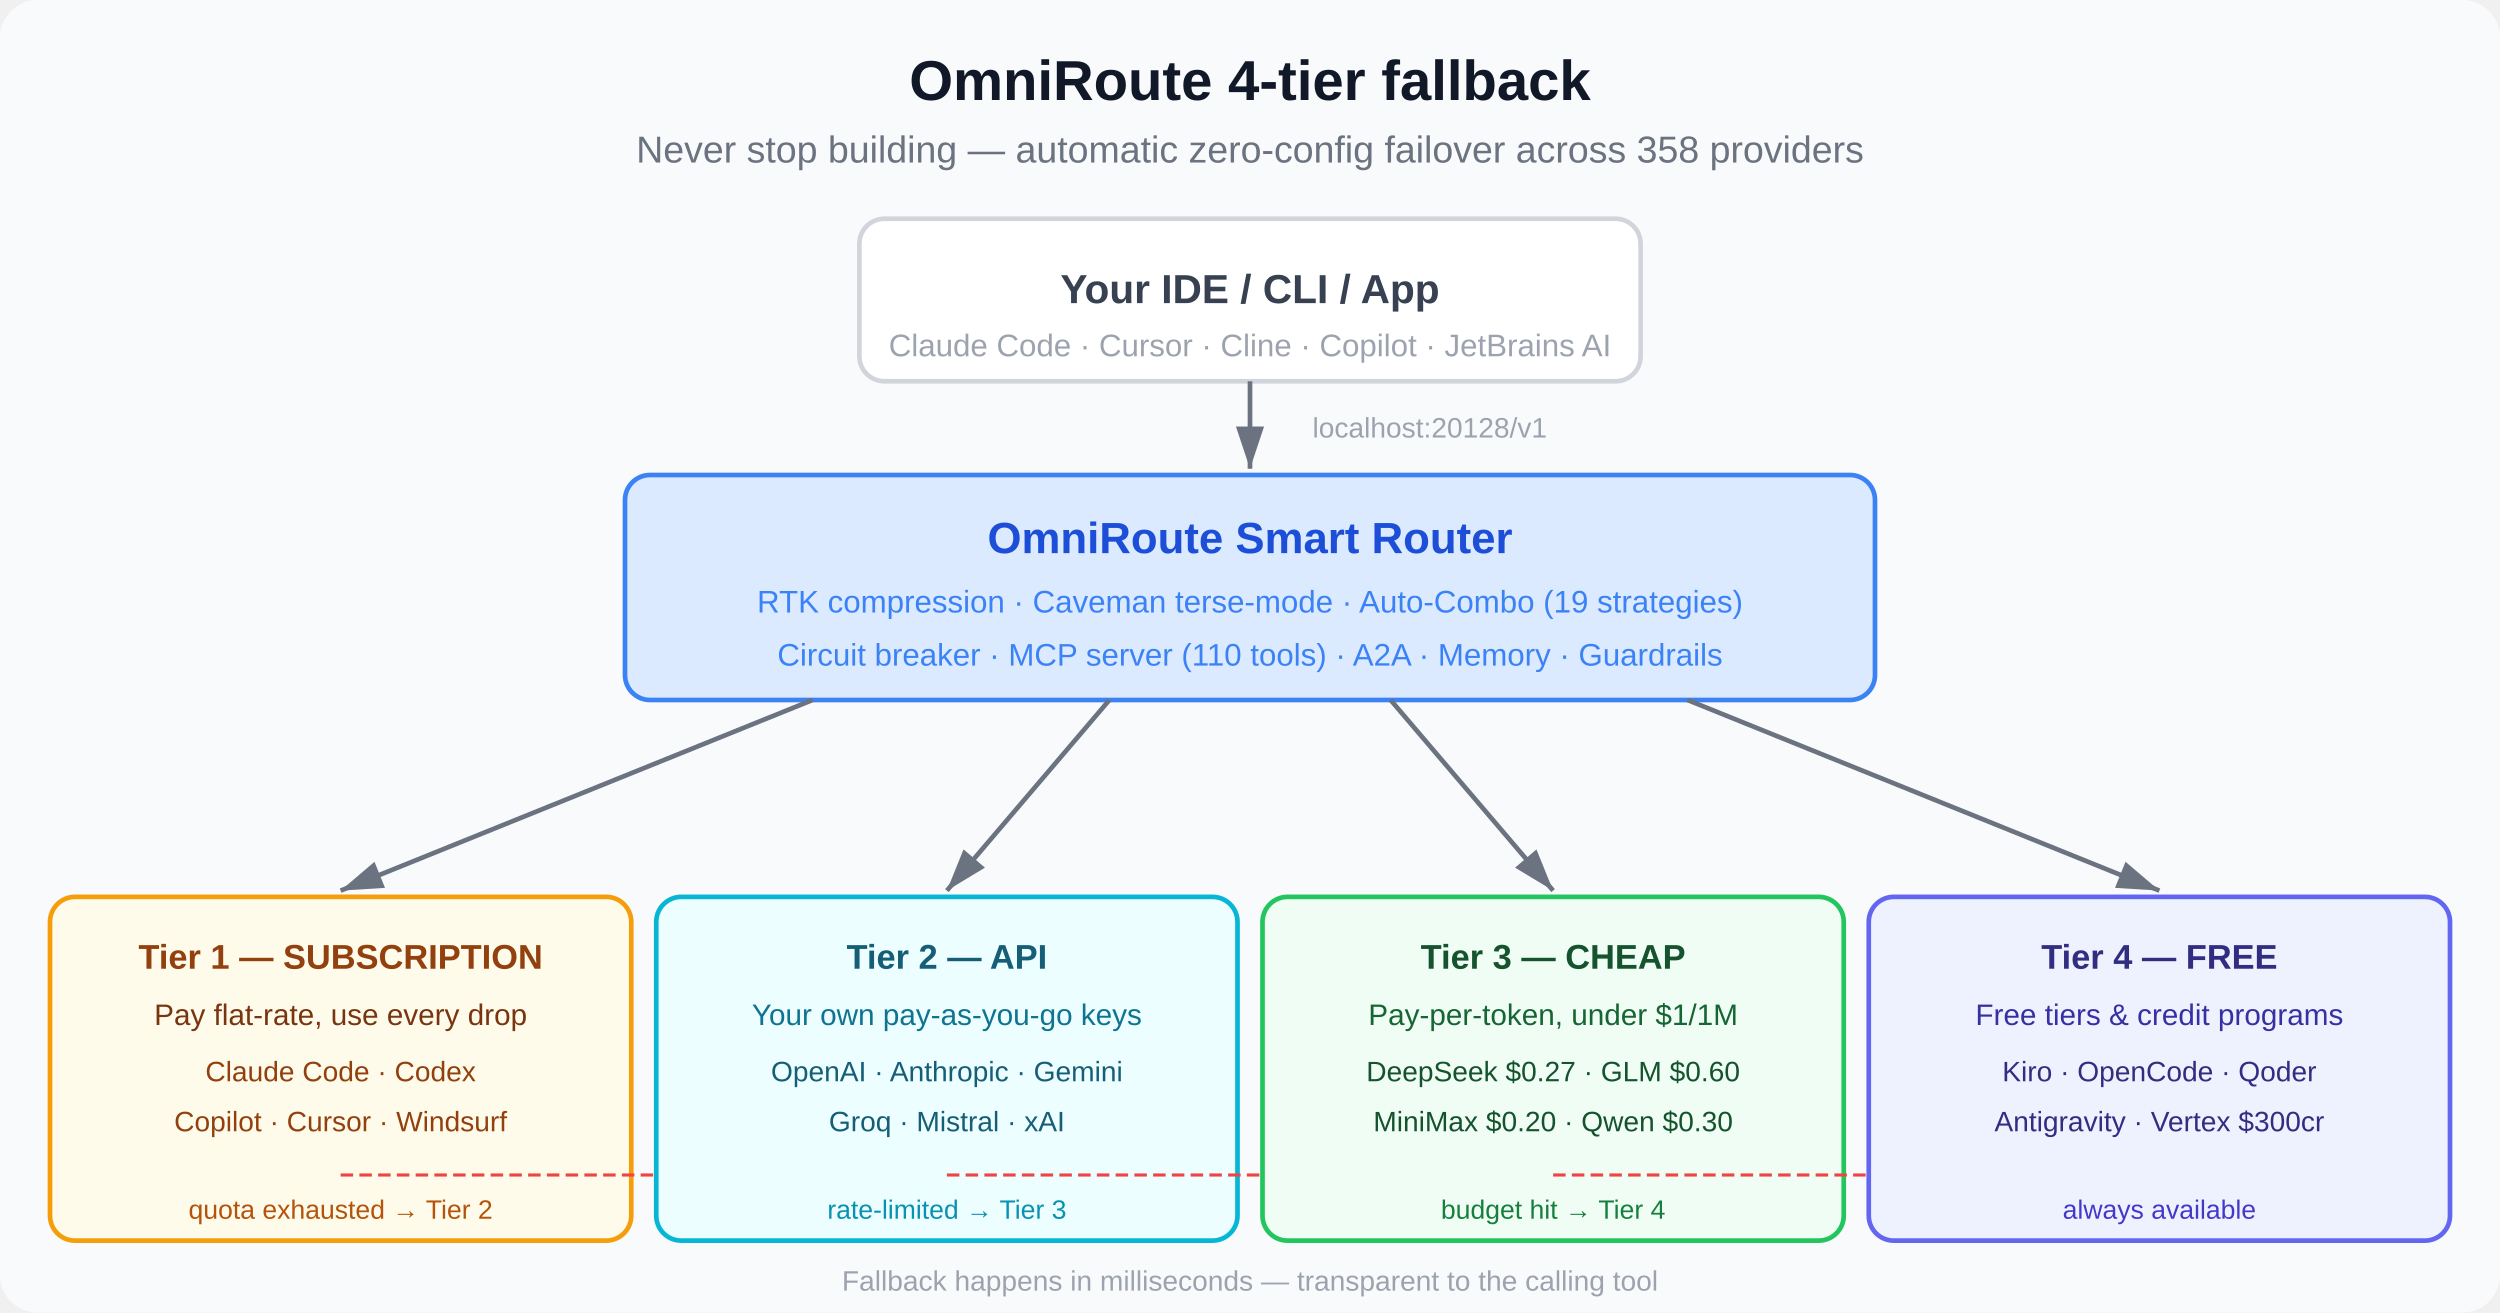
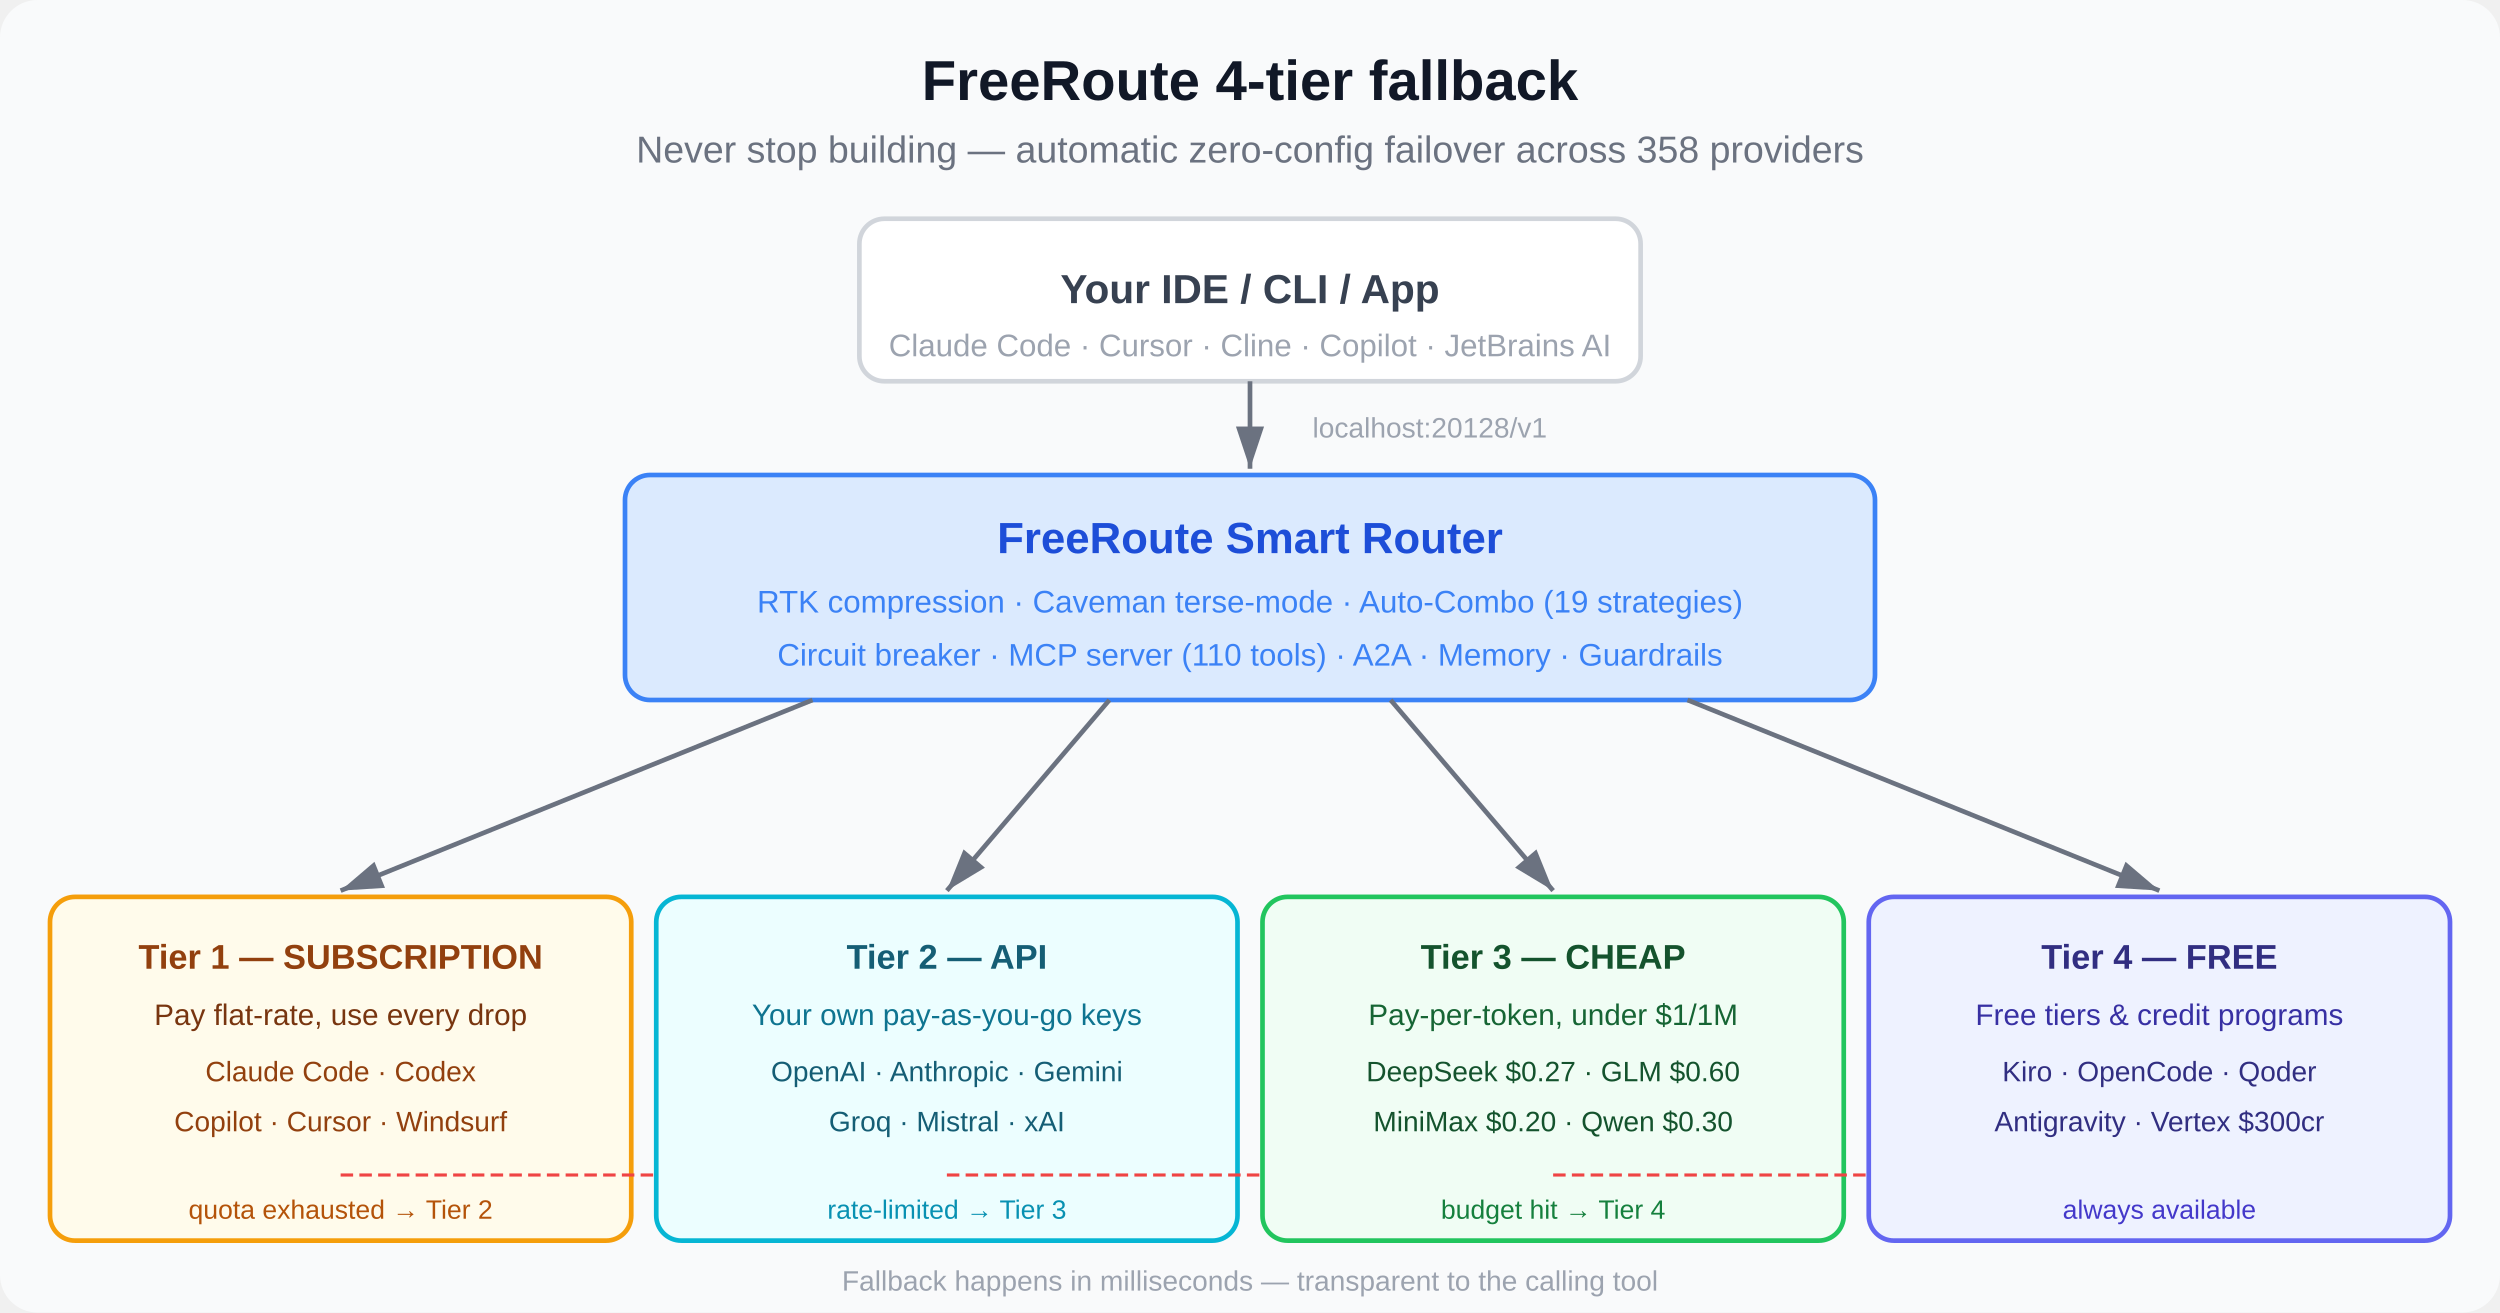
- <svg xmlns="http://www.w3.org/2000/svg" viewBox="0 0 800 420" font-family="system-ui, -apple-system, Segoe UI, Arial, Helvetica, sans-serif" role="img" aria-label="OmniRoute 4-tier fallback: your IDE or CLI calls one local endpoint and the OmniRoute Smart Router fails over across 358 providers in 4 tiers — Tier 1 Subscription, Tier 2 API, Tier 3 Cheap, Tier 4 Free.">
+ <svg xmlns="http://www.w3.org/2000/svg" viewBox="0 0 800 420" font-family="system-ui, -apple-system, Segoe UI, Arial, Helvetica, sans-serif" role="img" aria-label="FreeRoute 4-tier fallback: your IDE or CLI calls one local endpoint and the FreeRoute Smart Router fails over across 358 providers in 4 tiers — Tier 1 Subscription, Tier 2 API, Tier 3 Cheap, Tier 4 Free.">
  <defs>
    <marker id="arrow-light" markerWidth="10" markerHeight="10" refX="9" refY="3" orient="auto">
      <path d="M0,0 L0,6 L9,3 z" fill="#6b7280" />
    </marker>
    <marker id="arrow-fallback-light" markerWidth="10" markerHeight="10" refX="9" refY="3" orient="auto">
      <path d="M0,0 L0,6 L9,3 z" fill="#ef4444" />
    </marker>
  </defs>
  <rect width="800" height="420" fill="#f9fafb" rx="12" />
-   <text x="400" y="32" text-anchor="middle" font-size="18" font-weight="700" fill="#111827">OmniRoute 4-tier fallback</text>
+   <text x="400" y="32" text-anchor="middle" font-size="18" font-weight="700" fill="#111827">FreeRoute 4-tier fallback</text>
  <text x="400" y="52" text-anchor="middle" font-size="12" fill="#6b7280">Never stop building — automatic zero-config failover across 358 providers</text>
  <rect x="275" y="70" width="250" height="52" rx="8" fill="#ffffff" stroke="#d1d5db" stroke-width="1.5" />
  <text x="400" y="97" text-anchor="middle" font-size="13" font-weight="600" fill="#374151">Your IDE / CLI / App</text>
  <text x="400" y="114" text-anchor="middle" font-size="10" fill="#9ca3af">Claude Code · Cursor · Cline · Copilot · JetBrains AI</text>
  <line x1="400" y1="122" x2="400" y2="150" stroke="#6b7280" stroke-width="1.5" marker-end="url(#arrow-light)" />
  <text x="420" y="140" font-size="9" fill="#9ca3af">localhost:20128/v1</text>
  <rect x="200" y="152" width="400" height="72" rx="8" fill="#dbeafe" stroke="#3b82f6" stroke-width="1.5" />
-   <text x="400" y="177" text-anchor="middle" font-size="14" font-weight="700" fill="#1d4ed8">OmniRoute Smart Router</text>
+   <text x="400" y="177" text-anchor="middle" font-size="14" font-weight="700" fill="#1d4ed8">FreeRoute Smart Router</text>
  <text x="400" y="196" text-anchor="middle" font-size="10" fill="#3b82f6">RTK compression · Caveman terse-mode · Auto-Combo (19 strategies)</text>
  <text x="400" y="213" text-anchor="middle" font-size="10" fill="#3b82f6">Circuit breaker · MCP server (110 tools) · A2A · Memory · Guardrails</text>
  <line x1="260" y1="224" x2="109" y2="285" stroke="#6b7280" stroke-width="1.5" marker-end="url(#arrow-light)" />
  <line x1="355" y1="224" x2="303" y2="285" stroke="#6b7280" stroke-width="1.5" marker-end="url(#arrow-light)" />
  <line x1="445" y1="224" x2="497" y2="285" stroke="#6b7280" stroke-width="1.5" marker-end="url(#arrow-light)" />
  <line x1="540" y1="224" x2="691" y2="285" stroke="#6b7280" stroke-width="1.5" marker-end="url(#arrow-light)" />
  <rect x="16" y="287" width="186" height="110" rx="8" fill="#fffbeb" stroke="#f59e0b" stroke-width="1.5" />
  <text x="109" y="310" text-anchor="middle" font-size="11" font-weight="700" fill="#92400e">Tier 1 — SUBSCRIPTION</text>
  <text x="109" y="328" text-anchor="middle" font-size="9.5" fill="#78350f">Pay flat-rate, use every drop</text>
  <text x="109" y="346" text-anchor="middle" font-size="9" fill="#92400e">Claude Code · Codex</text>
  <text x="109" y="362" text-anchor="middle" font-size="9" fill="#92400e">Copilot · Cursor · Windsurf</text>
  <text x="109" y="390" text-anchor="middle" font-size="8.5" fill="#b45309">quota exhausted → Tier 2</text>
  <line x1="109" y1="376" x2="240" y2="376" stroke="#ef4444" stroke-width="1" stroke-dasharray="4,2" marker-end="url(#arrow-fallback-light)" />
  <rect x="210" y="287" width="186" height="110" rx="8" fill="#ecfeff" stroke="#06b6d4" stroke-width="1.5" />
  <text x="303" y="310" text-anchor="middle" font-size="11" font-weight="700" fill="#155e75">Tier 2 — API</text>
  <text x="303" y="328" text-anchor="middle" font-size="9.5" fill="#0e7490">Your own pay-as-you-go keys</text>
  <text x="303" y="346" text-anchor="middle" font-size="9" fill="#155e75">OpenAI · Anthropic · Gemini</text>
  <text x="303" y="362" text-anchor="middle" font-size="9" fill="#155e75">Groq · Mistral · xAI</text>
  <text x="303" y="390" text-anchor="middle" font-size="8.5" fill="#0891b2">rate-limited → Tier 3</text>
  <line x1="303" y1="376" x2="434" y2="376" stroke="#ef4444" stroke-width="1" stroke-dasharray="4,2" marker-end="url(#arrow-fallback-light)" />
  <rect x="404" y="287" width="186" height="110" rx="8" fill="#f0fdf4" stroke="#22c55e" stroke-width="1.5" />
  <text x="497" y="310" text-anchor="middle" font-size="11" font-weight="700" fill="#14532d">Tier 3 — CHEAP</text>
  <text x="497" y="328" text-anchor="middle" font-size="9.5" fill="#166534">Pay-per-token, under $1/1M</text>
  <text x="497" y="346" text-anchor="middle" font-size="9" fill="#14532d">DeepSeek $0.27 · GLM $0.60</text>
  <text x="497" y="362" text-anchor="middle" font-size="9" fill="#14532d">MiniMax $0.20 · Qwen $0.30</text>
  <text x="497" y="390" text-anchor="middle" font-size="8.5" fill="#15803d">budget hit → Tier 4</text>
  <line x1="497" y1="376" x2="628" y2="376" stroke="#ef4444" stroke-width="1" stroke-dasharray="4,2" marker-end="url(#arrow-fallback-light)" />
  <rect x="598" y="287" width="186" height="110" rx="8" fill="#eef2ff" stroke="#6366f1" stroke-width="1.5" />
  <text x="691" y="310" text-anchor="middle" font-size="11" font-weight="700" fill="#312e81">Tier 4 — FREE</text>
  <text x="691" y="328" text-anchor="middle" font-size="9.5" fill="#3730a3">Free tiers &amp; credit programs</text>
  <text x="691" y="346" text-anchor="middle" font-size="9" fill="#312e81">Kiro · OpenCode · Qoder</text>
  <text x="691" y="362" text-anchor="middle" font-size="9" fill="#312e81">Antigravity · Vertex $300cr</text>
  <text x="691" y="390" text-anchor="middle" font-size="8.5" fill="#4338ca">always available</text>
  <text x="400" y="413" text-anchor="middle" font-size="9" fill="#9ca3af">Fallback happens in milliseconds — transparent to the calling tool</text>
</svg>
